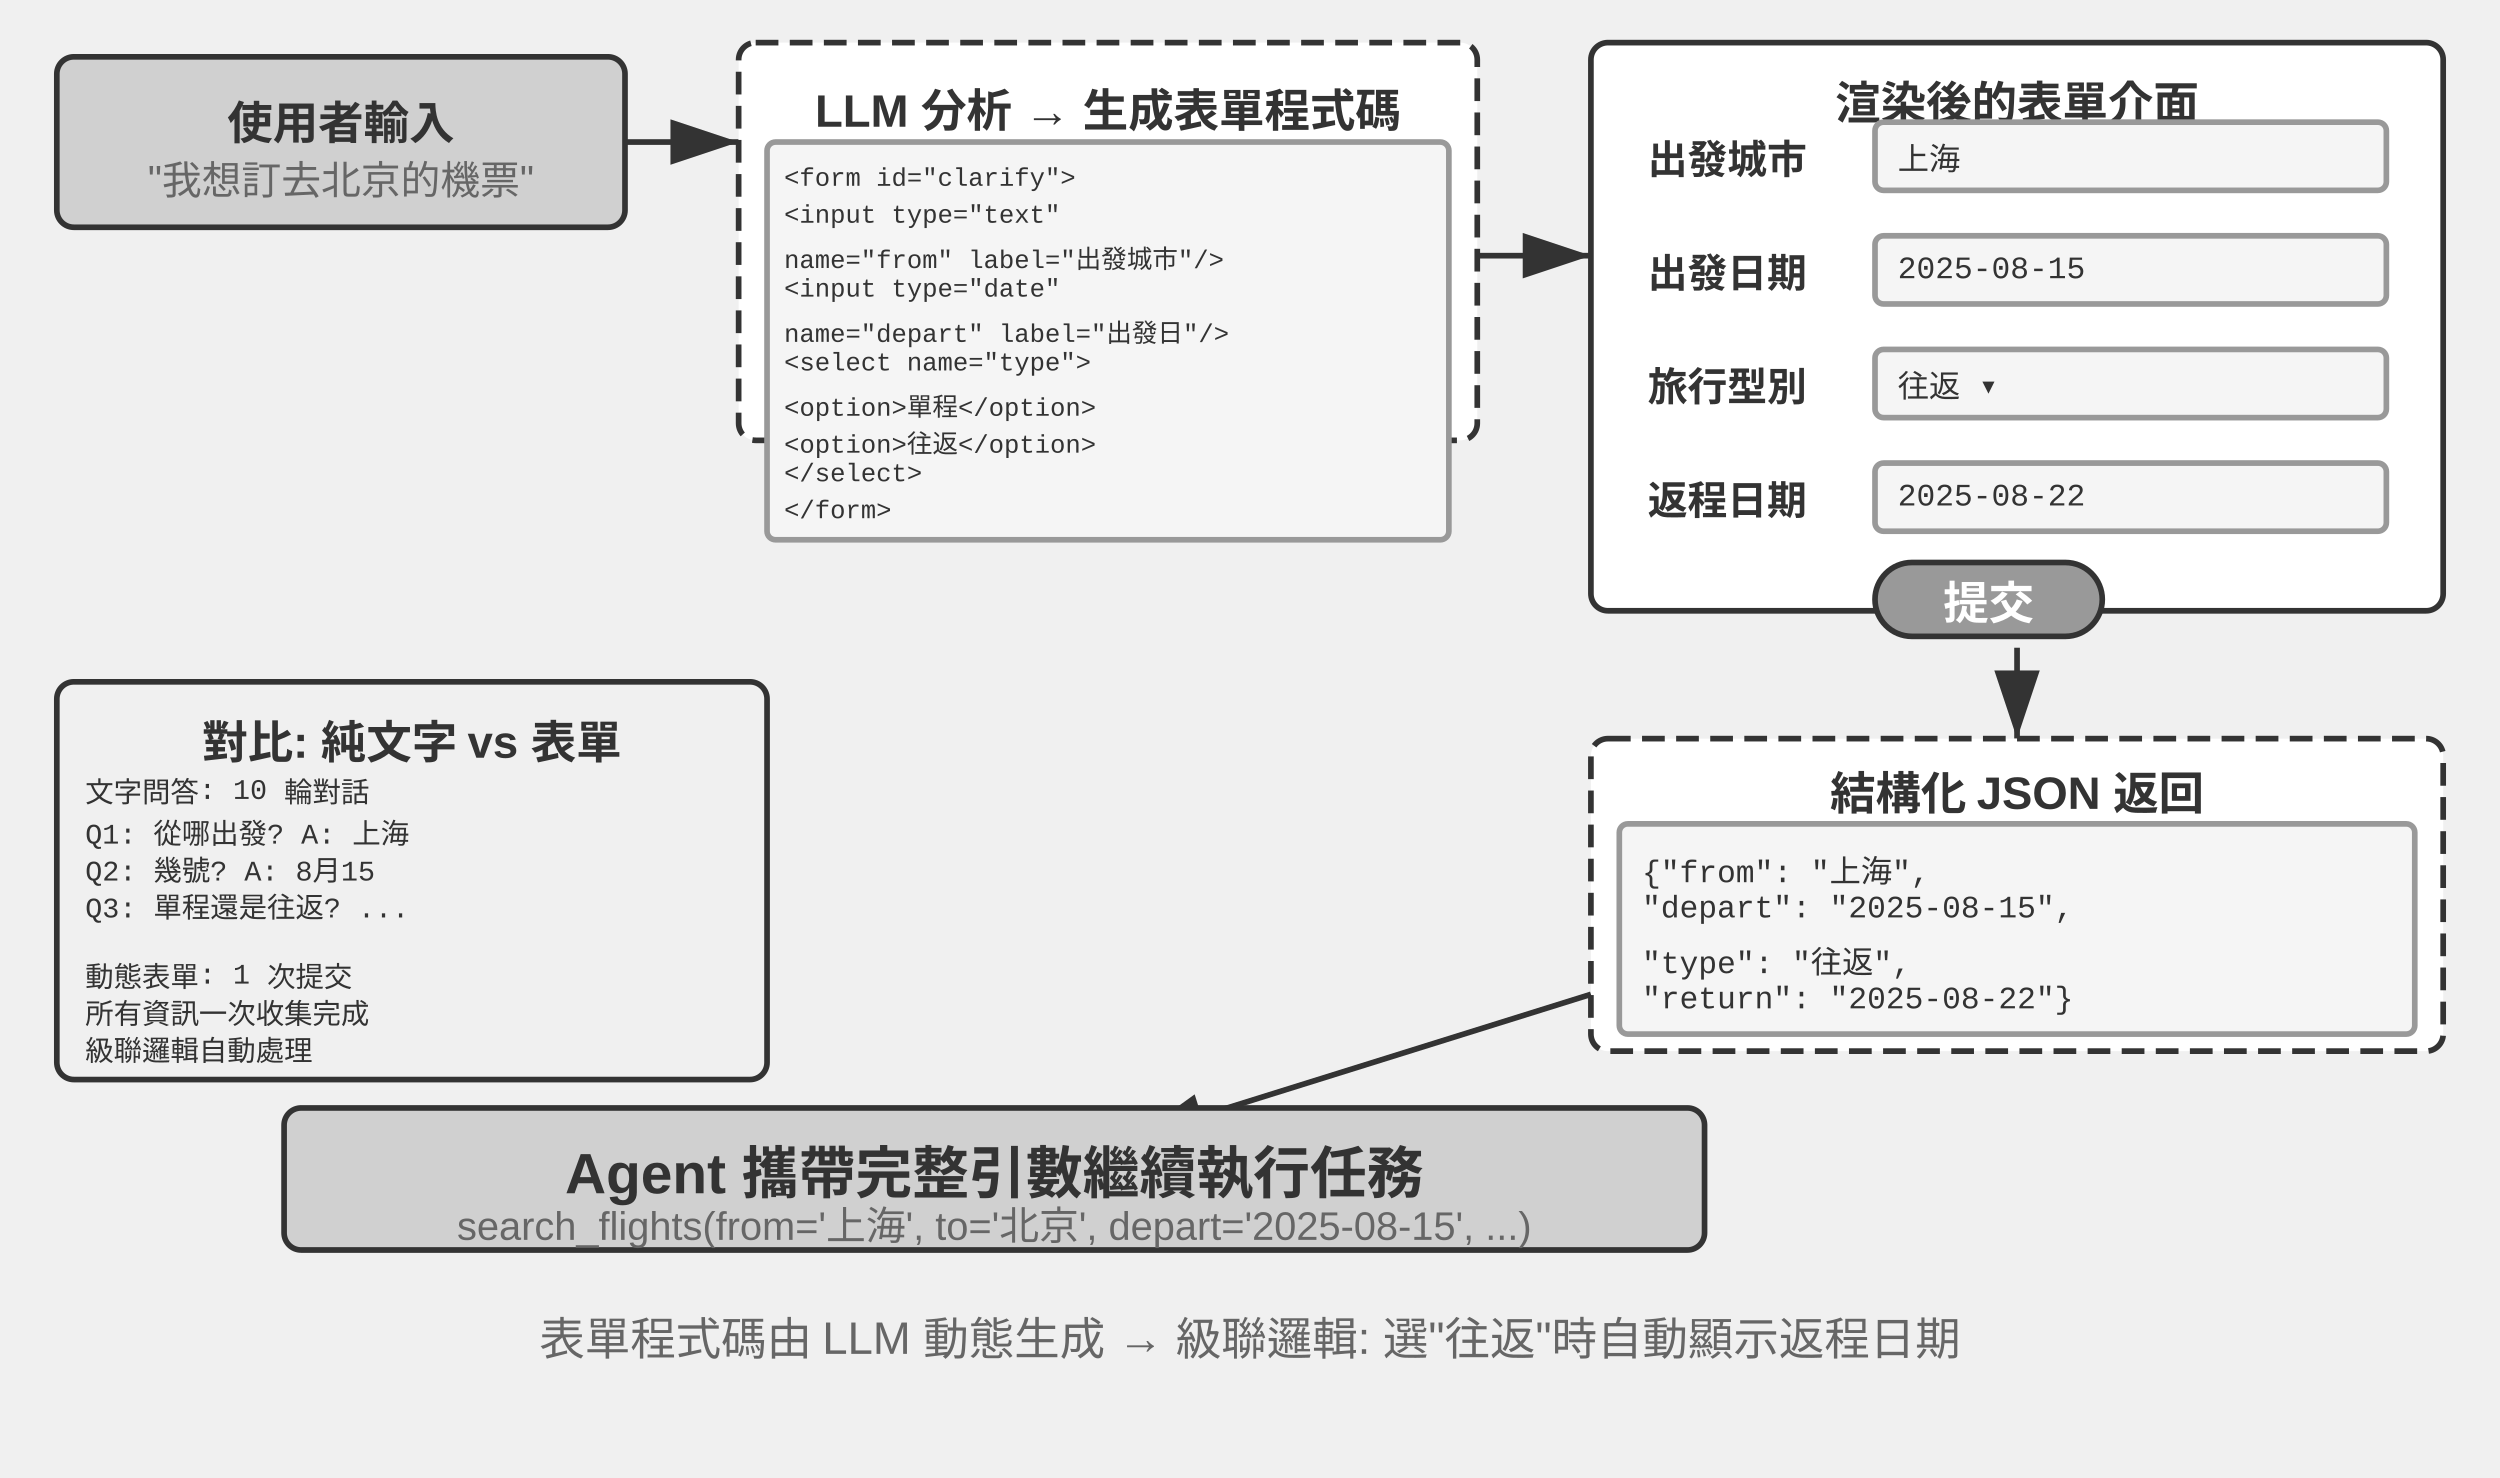
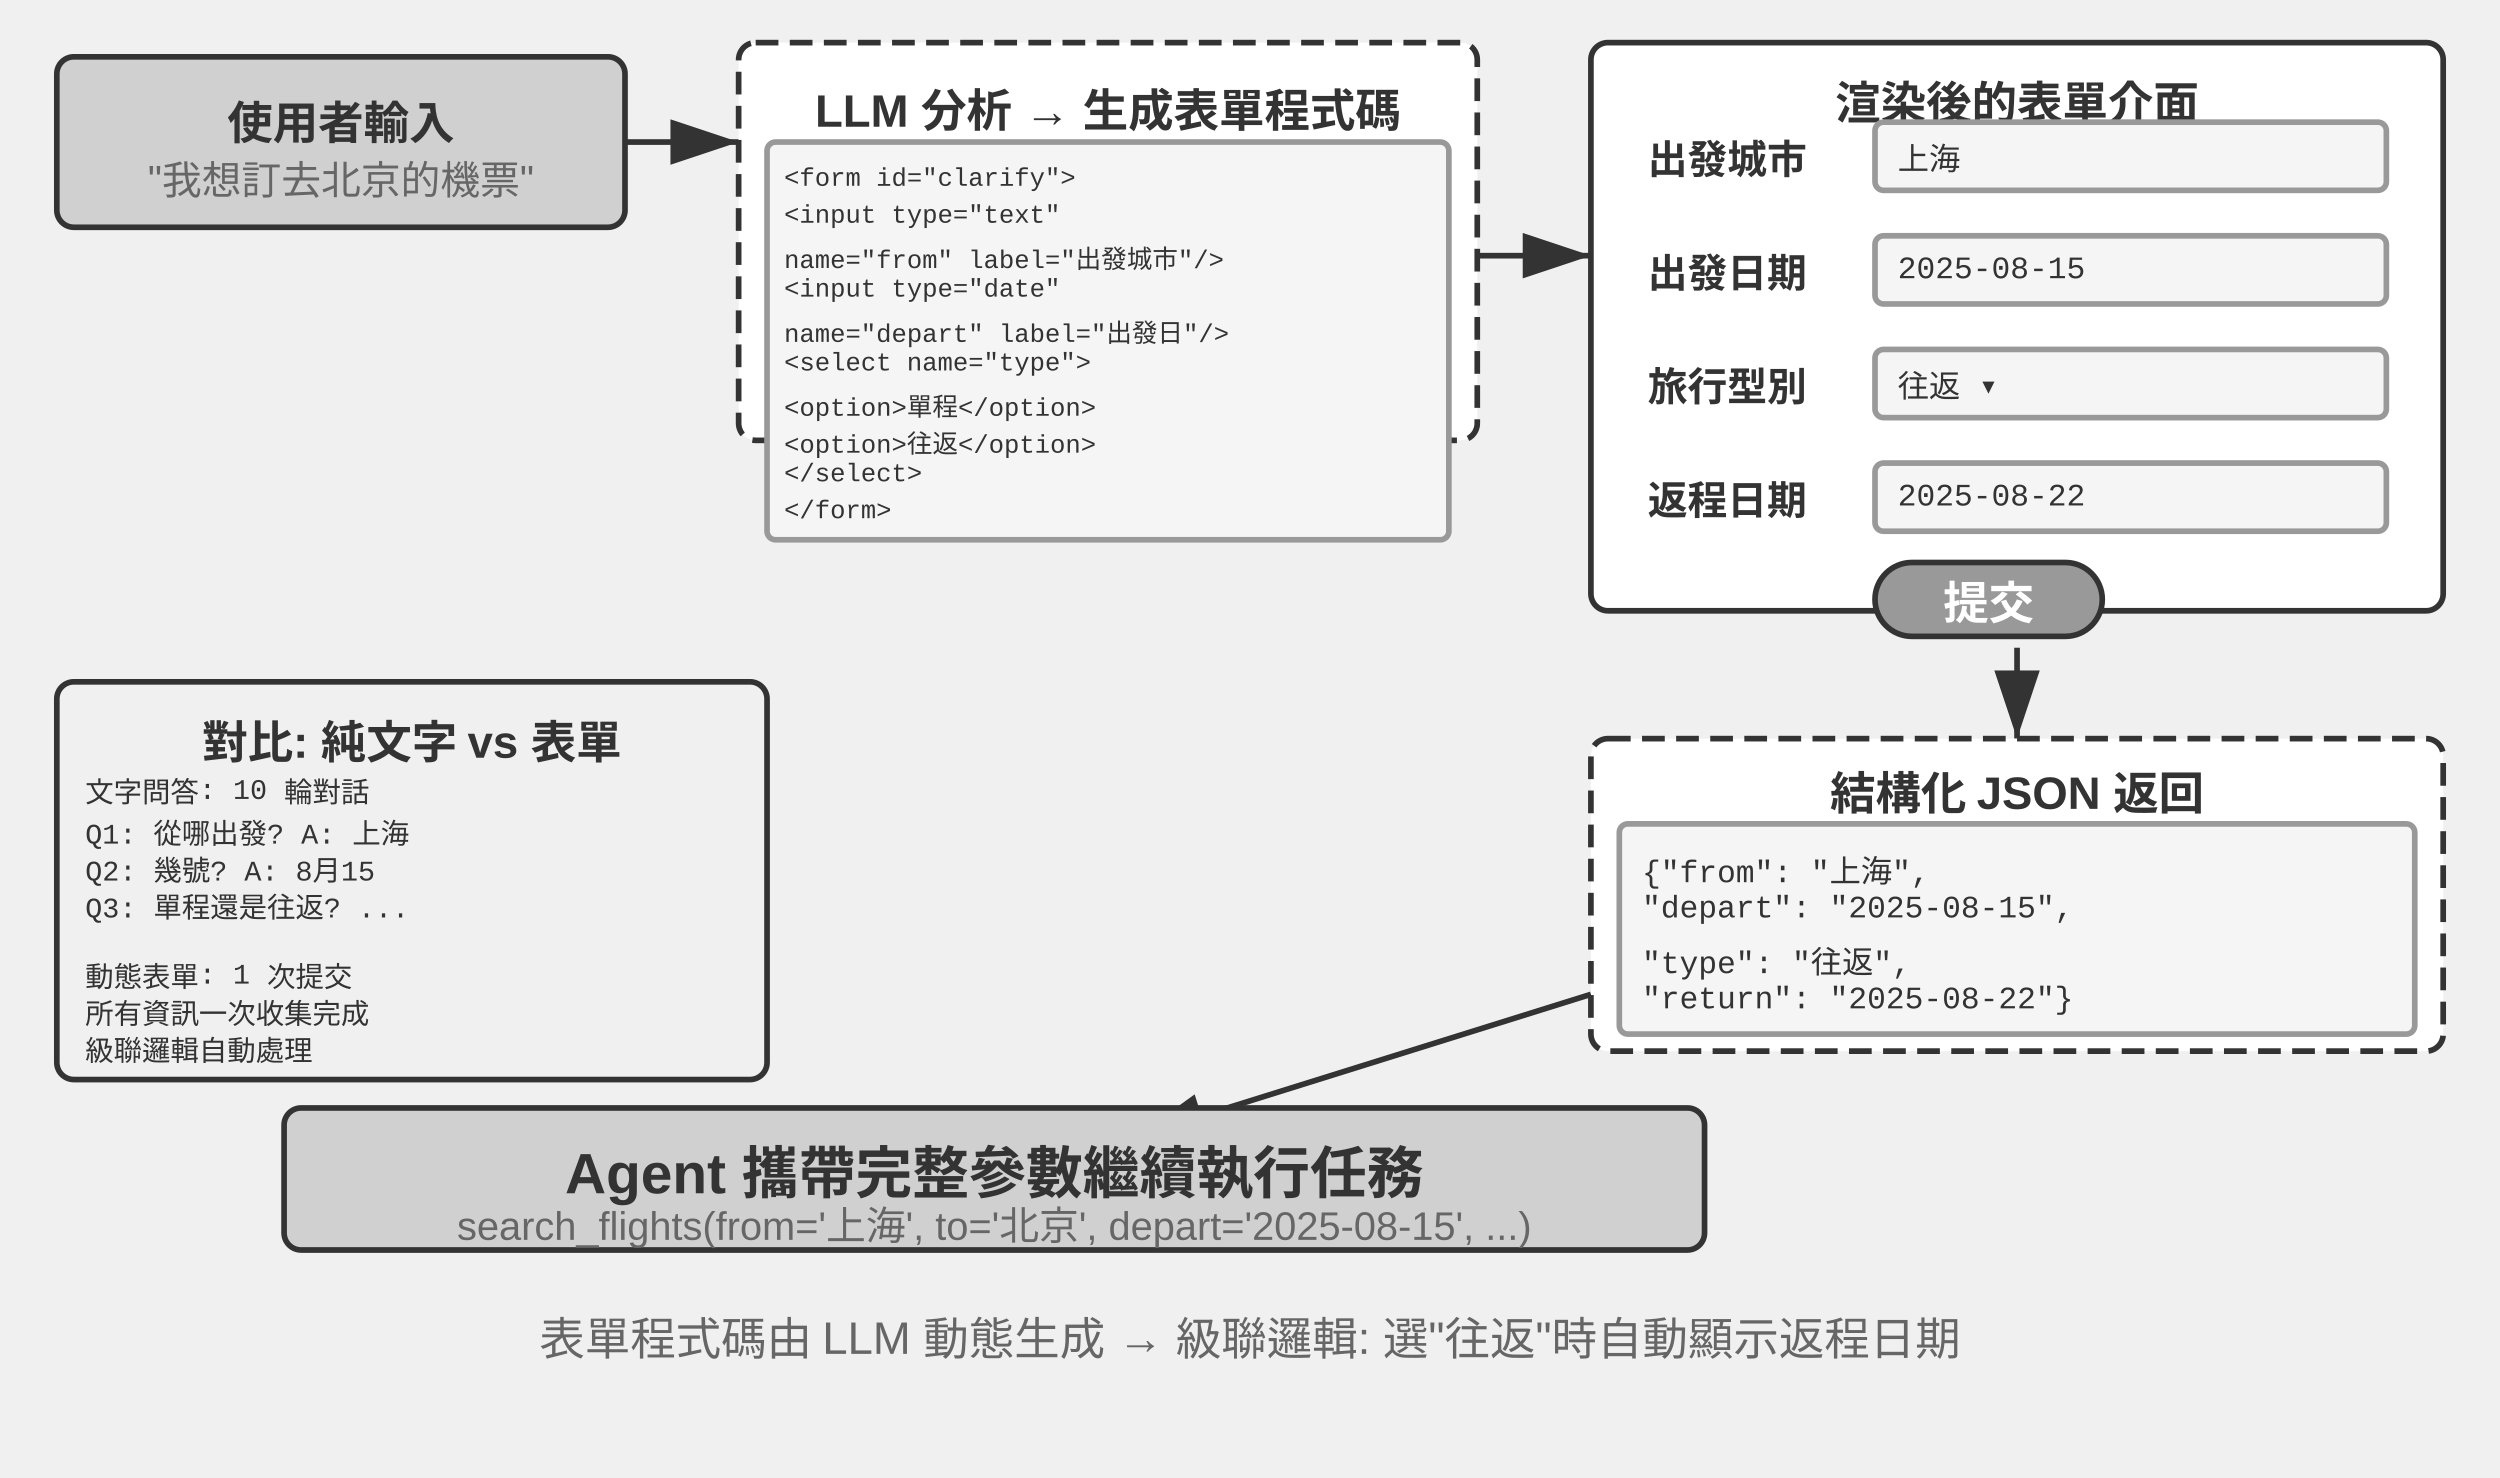
<svg xmlns="http://www.w3.org/2000/svg" viewBox="0 40 880 520" width="880" height="520" style="background:#ffffff">
  <defs>
    <marker id="ah" markerWidth="12" markerHeight="8" refX="12" refY="4" orient="auto">
      <polygon points="0 0, 12 4, 0 8" fill="#333333" />
    </marker>
    <marker id="ah-light" markerWidth="12" markerHeight="8" refX="12" refY="4" orient="auto">
      <polygon points="0 0, 12 4, 0 8" fill="#999999" />
    </marker>
  </defs>
  <rect x="20" y="60" width="200" height="60" rx="6" fill="#d0d0d0" stroke="#333333" stroke-width="2" />
  <text x="120" y="82" font-family="Arial, 'Helvetica Neue', Helvetica, 'PingFang SC', 'Microsoft YaHei', sans-serif" font-size="16" fill="#333333" text-anchor="middle" dominant-baseline="central" font-weight="bold">使用者輸入</text>
  <text x="120" y="100" font-family="Arial, 'Helvetica Neue', Helvetica, 'PingFang SC', 'Microsoft YaHei', sans-serif" font-size="14" fill="#666666" text-anchor="middle" dominant-baseline="central" font-weight="normal">"我想訂去北京的機票"</text>
  <line x1="220" y1="90" x2="260" y2="90" stroke="#333333" stroke-width="2" marker-end="url(#ah)" />
  <rect x="260" y="55" width="260" height="140" rx="6" fill="#ffffff" stroke="#333333" stroke-width="2" stroke-dasharray="8,4" />
  <text x="390" y="75" font-family="Arial, 'Helvetica Neue', Helvetica, 'PingFang SC', 'Microsoft YaHei', sans-serif" font-size="16" fill="#333333" text-anchor="middle" dominant-baseline="central" font-weight="bold">LLM 分析 → 生成表單程式碼</text>
  <rect x="270" y="90" width="240" height="140" rx="3" fill="#f5f5f5" stroke="#999999" stroke-width="2" />
  <text x="276" y="103" font-family="'Courier New', Courier, monospace" font-size="9" fill="#333333" text-anchor="start" dominant-baseline="central">&lt;form id="clarify"&gt;</text>
  <text x="276" y="116" font-family="'Courier New', Courier, monospace" font-size="9" fill="#333333" text-anchor="start" dominant-baseline="central"> &lt;input type="text"</text>
  <text x="276" y="129" font-family="'Courier New', Courier, monospace" font-size="9" fill="#333333" text-anchor="start" dominant-baseline="central">  name="from" label="出發城市"/&gt;</text>
  <text x="276" y="142" font-family="'Courier New', Courier, monospace" font-size="9" fill="#333333" text-anchor="start" dominant-baseline="central"> &lt;input type="date"</text>
  <text x="276" y="155" font-family="'Courier New', Courier, monospace" font-size="9" fill="#333333" text-anchor="start" dominant-baseline="central">  name="depart" label="出發日"/&gt;</text>
  <text x="276" y="168" font-family="'Courier New', Courier, monospace" font-size="9" fill="#333333" text-anchor="start" dominant-baseline="central"> &lt;select name="type"&gt;</text>
  <text x="276" y="181" font-family="'Courier New', Courier, monospace" font-size="9" fill="#333333" text-anchor="start" dominant-baseline="central">  &lt;option&gt;單程&lt;/option&gt;</text>
  <text x="276" y="194" font-family="'Courier New', Courier, monospace" font-size="9" fill="#333333" text-anchor="start" dominant-baseline="central">  &lt;option&gt;往返&lt;/option&gt;</text>
  <text x="276" y="207" font-family="'Courier New', Courier, monospace" font-size="9" fill="#333333" text-anchor="start" dominant-baseline="central"> &lt;/select&gt;</text>
  <text x="276" y="220" font-family="'Courier New', Courier, monospace" font-size="9" fill="#333333" text-anchor="start" dominant-baseline="central">&lt;/form&gt;</text>
  <line x1="520" y1="130" x2="560" y2="130" stroke="#333333" stroke-width="2" marker-end="url(#ah)" />
  <rect x="560" y="55" width="300" height="200" rx="6" fill="#ffffff" stroke="#333333" stroke-width="2" />
  <text x="710" y="75" font-family="Arial, 'Helvetica Neue', Helvetica, 'PingFang SC', 'Microsoft YaHei', sans-serif" font-size="16" fill="#333333" text-anchor="middle" dominant-baseline="central" font-weight="bold">渲染後的表單介面</text>
  <text x="580" y="95" font-family="Arial, 'Helvetica Neue', Helvetica, 'PingFang SC', 'Microsoft YaHei', sans-serif" font-size="14" fill="#333333" text-anchor="start" dominant-baseline="central" font-weight="bold">出發城市</text>
  <rect x="660" y="83" width="180" height="24" rx="3" fill="#f5f5f5" stroke="#999999" stroke-width="2" />
  <text x="668" y="95" font-family="'Courier New', Courier, monospace" font-size="11" fill="#333333" text-anchor="start" dominant-baseline="central">上海</text>
  <text x="580" y="135" font-family="Arial, 'Helvetica Neue', Helvetica, 'PingFang SC', 'Microsoft YaHei', sans-serif" font-size="14" fill="#333333" text-anchor="start" dominant-baseline="central" font-weight="bold">出發日期</text>
  <rect x="660" y="123" width="180" height="24" rx="3" fill="#f5f5f5" stroke="#999999" stroke-width="2" />
  <text x="668" y="135" font-family="'Courier New', Courier, monospace" font-size="11" fill="#333333" text-anchor="start" dominant-baseline="central">2025-08-15</text>
  <text x="580" y="175" font-family="Arial, 'Helvetica Neue', Helvetica, 'PingFang SC', 'Microsoft YaHei', sans-serif" font-size="14" fill="#333333" text-anchor="start" dominant-baseline="central" font-weight="bold">旅行型別</text>
  <rect x="660" y="163" width="180" height="24" rx="3" fill="#f5f5f5" stroke="#999999" stroke-width="2" />
  <text x="668" y="175" font-family="'Courier New', Courier, monospace" font-size="11" fill="#333333" text-anchor="start" dominant-baseline="central">往返 ▾</text>
  <text x="580" y="215" font-family="Arial, 'Helvetica Neue', Helvetica, 'PingFang SC', 'Microsoft YaHei', sans-serif" font-size="14" fill="#333333" text-anchor="start" dominant-baseline="central" font-weight="bold">返程日期</text>
  <rect x="660" y="203" width="180" height="24" rx="3" fill="#f5f5f5" stroke="#999999" stroke-width="2" />
  <text x="668" y="215" font-family="'Courier New', Courier, monospace" font-size="11" fill="#333333" text-anchor="start" dominant-baseline="central">2025-08-22</text>
  <rect x="660" y="238" width="80" height="26" rx="13" fill="#999999" stroke="#333333" stroke-width="2" />
  <text x="700.0" y="251.0" font-family="Arial, 'Helvetica Neue', Helvetica, 'PingFang SC', 'Microsoft YaHei', sans-serif" font-size="16" fill="#ffffff" text-anchor="middle" dominant-baseline="central" font-weight="bold">提交</text>
  <line x1="710" y1="268" x2="710" y2="300" stroke="#333333" stroke-width="2" marker-end="url(#ah)" />
  <rect x="560" y="300" width="300" height="110" rx="6" fill="#ffffff" stroke="#333333" stroke-width="2" stroke-dasharray="8,4" />
  <text x="710" y="318" font-family="Arial, 'Helvetica Neue', Helvetica, 'PingFang SC', 'Microsoft YaHei', sans-serif" font-size="16" fill="#333333" text-anchor="middle" dominant-baseline="central" font-weight="bold">結構化 JSON 返回</text>
  <rect x="570" y="330" width="280" height="74" rx="3" fill="#f5f5f5" stroke="#999999" stroke-width="2" />
  <text x="578" y="344" font-family="'Courier New', Courier, monospace" font-size="11" fill="#333333" text-anchor="start" dominant-baseline="central">{"from": "上海",</text>
  <text x="578" y="360" font-family="'Courier New', Courier, monospace" font-size="11" fill="#333333" text-anchor="start" dominant-baseline="central"> "depart": "2025-08-15",</text>
  <text x="578" y="376" font-family="'Courier New', Courier, monospace" font-size="11" fill="#333333" text-anchor="start" dominant-baseline="central"> "type": "往返",</text>
  <text x="578" y="392" font-family="'Courier New', Courier, monospace" font-size="11" fill="#333333" text-anchor="start" dominant-baseline="central"> "return": "2025-08-22"}</text>
  <line x1="560" y1="390" x2="400" y2="440" stroke="#333333" stroke-width="2" marker-end="url(#ah)" />
  <rect x="100" y="430" width="500" height="50" rx="6" fill="#d0d0d0" stroke="#333333" stroke-width="2" />
-   <text x="350" y="448" font-family="Arial, 'Helvetica Neue', Helvetica, 'PingFang SC', 'Microsoft YaHei', sans-serif" font-size="20" fill="#333333" text-anchor="middle" dominant-baseline="central" font-weight="bold">Agent 攜帶完整引數繼續執行任務</text>
+   <text x="350" y="448" font-family="Arial, 'Helvetica Neue', Helvetica, 'PingFang SC', 'Microsoft YaHei', sans-serif" font-size="20" fill="#333333" text-anchor="middle" dominant-baseline="central" font-weight="bold">Agent 攜帶完整參數繼續執行任務</text>
  <text x="350" y="468" font-family="Arial, 'Helvetica Neue', Helvetica, 'PingFang SC', 'Microsoft YaHei', sans-serif" font-size="14" fill="#666666" text-anchor="middle" dominant-baseline="central" font-weight="normal">search_flights(from='上海', to='北京', depart='2025-08-15', ...)</text>
  <rect x="20" y="280" width="250" height="140" rx="6" fill="#f0f0f0" stroke="#333333" stroke-width="2" />
  <text x="145" y="300" font-family="Arial, 'Helvetica Neue', Helvetica, 'PingFang SC', 'Microsoft YaHei', sans-serif" font-size="16" fill="#333333" text-anchor="middle" dominant-baseline="central" font-weight="bold">對比: 純文字 vs 表單</text>
  <text x="30" y="318" font-family="'Courier New', Courier, monospace" font-size="10" fill="#333333" text-anchor="start" dominant-baseline="central">文字問答: 10 輪對話</text>
  <text x="30" y="331" font-family="'Courier New', Courier, monospace" font-size="10" fill="#333333" text-anchor="start" dominant-baseline="central">  Q1: 從哪出發? A: 上海</text>
  <text x="30" y="344" font-family="'Courier New', Courier, monospace" font-size="10" fill="#333333" text-anchor="start" dominant-baseline="central">  Q2: 幾號? A: 8月15</text>
  <text x="30" y="357" font-family="'Courier New', Courier, monospace" font-size="10" fill="#333333" text-anchor="start" dominant-baseline="central">  Q3: 單程還是往返? ...</text>
  <text x="30" y="370" font-family="'Courier New', Courier, monospace" font-size="10" fill="#333333" text-anchor="start" dominant-baseline="central" />
  <text x="30" y="383" font-family="'Courier New', Courier, monospace" font-size="10" fill="#333333" text-anchor="start" dominant-baseline="central">動態表單: 1 次提交</text>
  <text x="30" y="396" font-family="'Courier New', Courier, monospace" font-size="10" fill="#333333" text-anchor="start" dominant-baseline="central">  所有資訊一次收集完成</text>
  <text x="30" y="409" font-family="'Courier New', Courier, monospace" font-size="10" fill="#333333" text-anchor="start" dominant-baseline="central">  級聯邏輯自動處理</text>
  <text x="440.0" y="510" font-family="Arial, 'Helvetica Neue', Helvetica, 'PingFang SC', 'Microsoft YaHei', sans-serif" font-size="16" fill="#666666" text-anchor="middle" dominant-baseline="central" font-weight="normal">表單程式碼由 LLM 動態生成 → 級聯邏輯: 選"往返"時自動顯示返程日期</text>
</svg>
